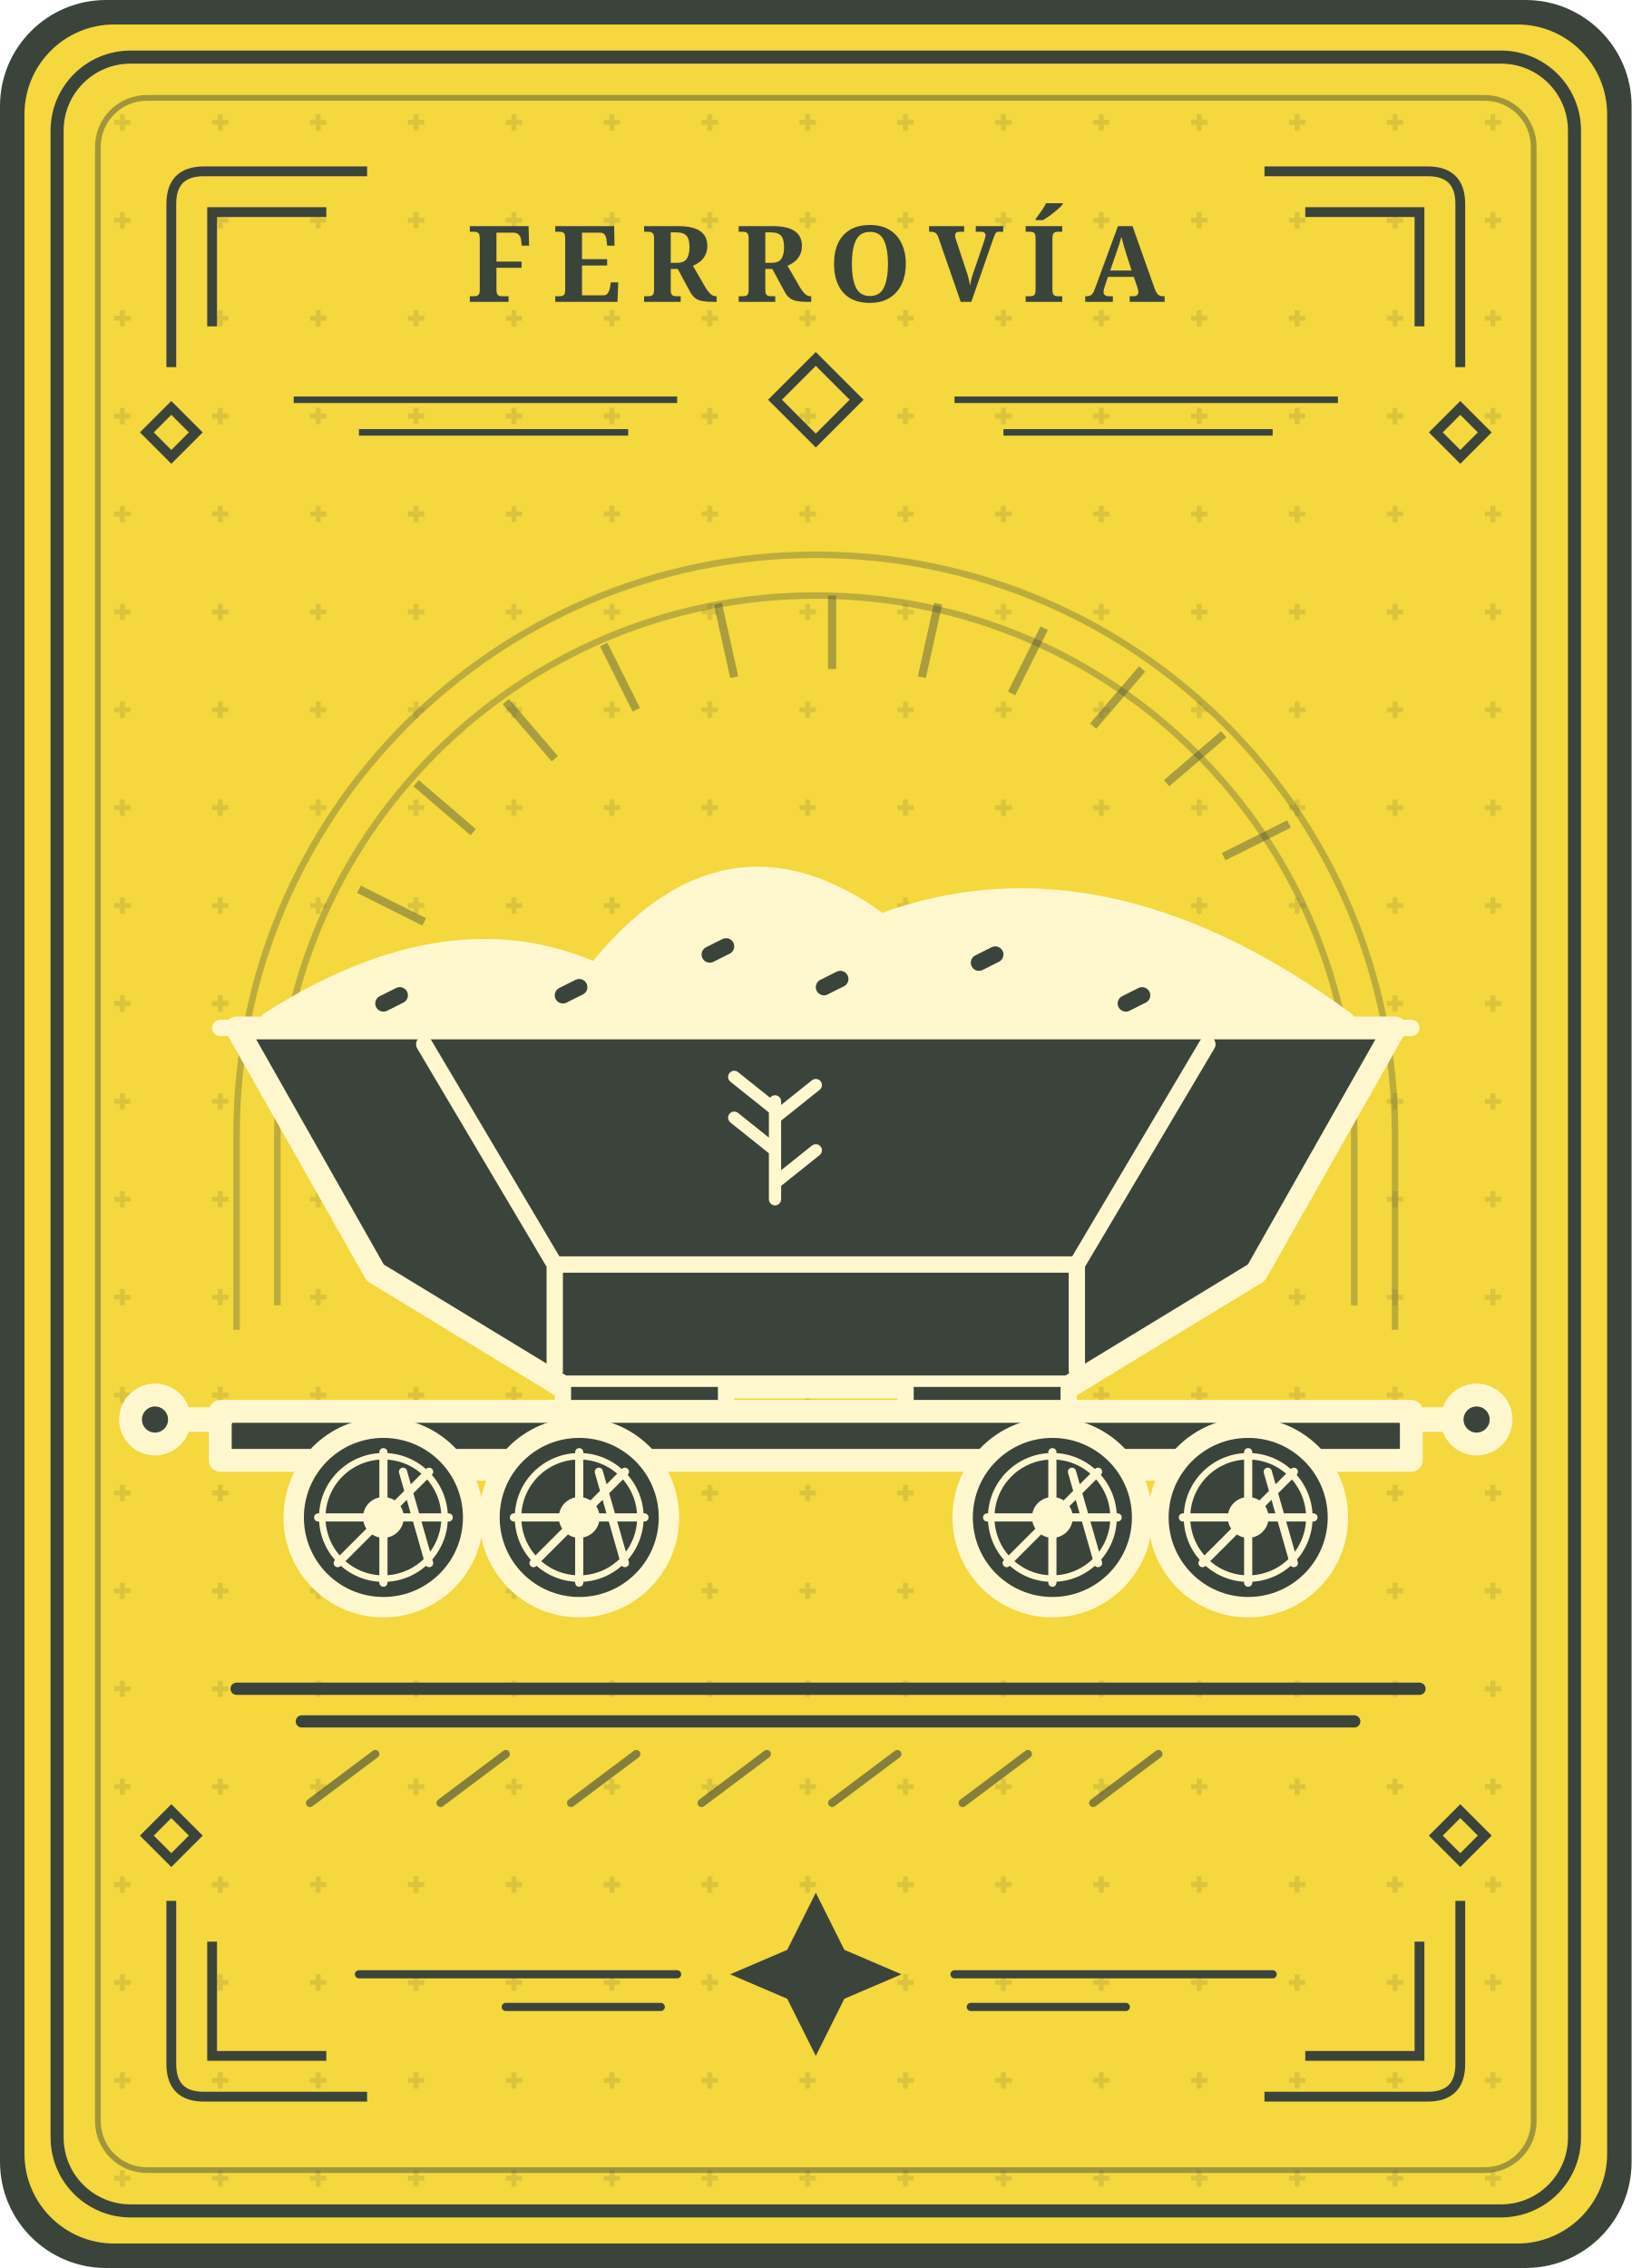
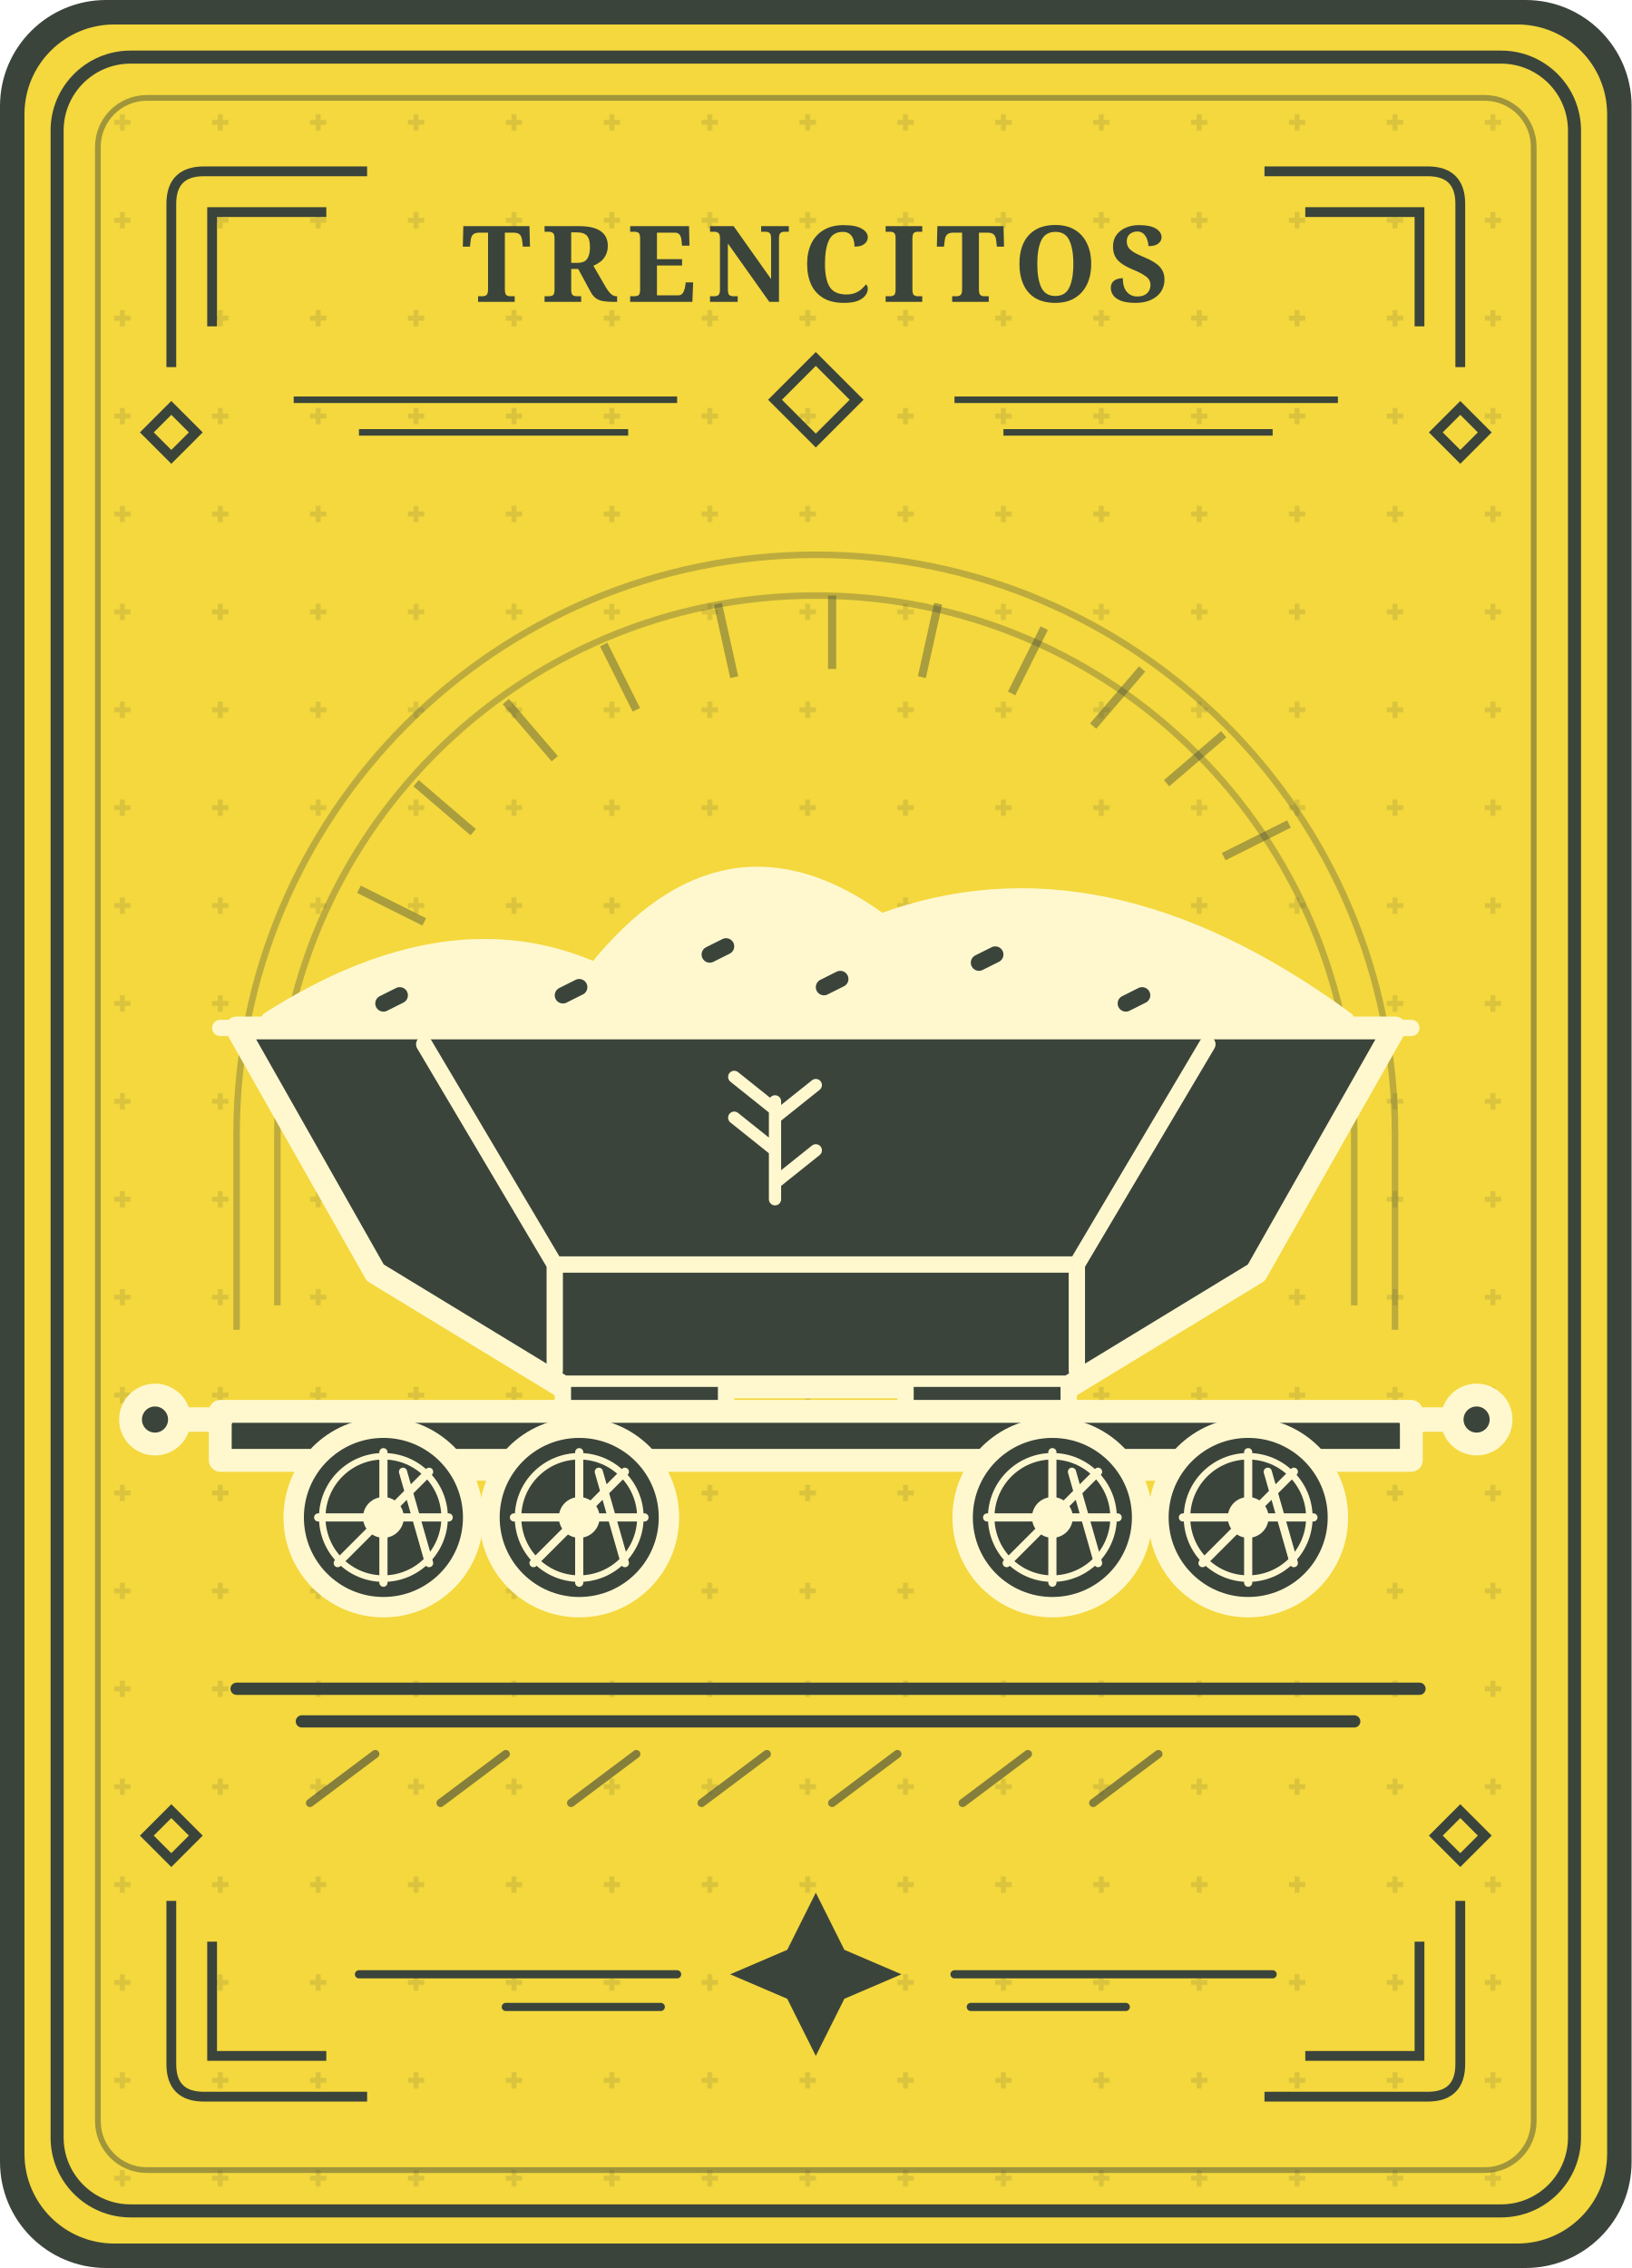
<svg xmlns="http://www.w3.org/2000/svg" viewBox="0 0 200 278" role="img" aria-label="Carta ferroviaria AMARILLO">
  <defs>
    <pattern id="engraved-paper" width="12" height="12" patternUnits="userSpaceOnUse">
      <path d="M2 3h2M3 2v2" fill="none" stroke="#3b443b" stroke-width=".6" opacity=".14" />
    </pattern>
    <path id="corner" d="M21 45V25q0-4 4-4h20M26 40V26h14M18 53l3-3 3 3-3 3Z" />
  </defs>
  <rect width="200" height="278" rx="13" fill="#3b443b" />
  <rect id="suit-field" x="3" y="3" width="194" height="272" rx="11" fill="#f4d83d" />
  <rect x="7" y="7" width="186" height="264" rx="9" fill="url(#engraved-paper)" stroke="#3b443b" stroke-width="1.6" />
  <rect x="12" y="12" width="176" height="254" rx="6" fill="none" stroke="#3b443b" stroke-opacity=".45" stroke-width=".7" />
  <g fill="none" stroke="#3b443b" stroke-width="1.2">
    <use href="#corner" />
    <use href="#corner" transform="translate(200 0) scale(-1 1)" />
    <use href="#corner" transform="translate(0 278) scale(1 -1)" />
    <use href="#corner" transform="translate(200 278) scale(-1 -1)" />
  </g>
-   <text x="100" y="37" text-anchor="middle" font-family="Georgia,serif" font-weight="bold" font-size="13" letter-spacing="2.4" fill="#3b443b">FERROVÍA</text>
+   <text x="100" y="37" text-anchor="middle" font-family="Georgia,serif" font-weight="bold" font-size="13" letter-spacing="1.3" fill="#3b443b">TRENCITOS</text>
  <g fill="none" stroke="#3b443b">
    <path d="M36 49H83m34 0h47M44 53H77m46 0h33" stroke-width=".8" />
    <path d="M100 44l5 5-5 5-5-5Z" stroke-width="1.2" />
    <path d="M29 163V139a71 71 0 0 1 142 0v24M34 160V139a66 66 0 0 1 132 0v21" opacity=".3" stroke-width=".8" />
    <path d="M44 109l8 4m-1-17 7 6m4-16 6 7m6-14 4 8m10-13 2 9m12-10v9m13-8-2 9m15-6-4 8m16-3-6 7m16 1-7 6m15 5-8 4" opacity=".4" stroke-width="1" />
  </g>
  <g id="wagon-yellow" data-cargo="grano" stroke-linejoin="round" stroke-linecap="round">
    <g fill="#3b443b" stroke="#fff8cf" stroke-width="2.8">
      <path d="M33 125q22-14 40-6 16-20 35-6 27-10 57 12" fill="#fff8cf" stroke-width="2" />
      <path d="M29 126H171l-17 30-23 14H69l-23-14Z" />
      <path d="M27 126H173M52 128l16 27h64l16-27M69 170v7h20v-7m22 0v7h20v-7M68 155v13m64-13v13" stroke-width="2" />
      <path d="M95 147v-12m0 6-5-4m5 0 5-4m-5 12 5-4m-5-5-5-4" stroke-width="1.5" />
      <path d="M47 123l2-1m20 0 2-1m16-4 2-1m12 5 2-1m17-2 2-1m16 6 2-1" stroke="#3b443b" stroke-width="2" />
      <path d="M27 173H173v6H27Z" />
      <path d="M21 174H27m146 0h6M42 180H77m46 0h35" stroke-width="3" />
      <circle cx="19" cy="174" r="3" />
      <circle cx="181" cy="174" r="3" />
    </g>
    <g transform="translate(47 186)">
      <circle r="11" fill="#3b443b" stroke="#fff8cf" stroke-width="2.5" />
      <circle r="7.5" fill="none" stroke="#fff8cf" stroke-width=".8" />
      <path d="M0-8V8M-8 0H8m-5.6-5.6L5.6 5.6m-11.2 0L5.6-5.6" stroke="#fff8cf" stroke-width="1" />
      <circle r="2.5" fill="#fff8cf" />
    </g>
    <g transform="translate(71 186)">
      <circle r="11" fill="#3b443b" stroke="#fff8cf" stroke-width="2.5" />
      <circle r="7.5" fill="none" stroke="#fff8cf" stroke-width=".8" />
      <path d="M0-8V8M-8 0H8m-5.6-5.6L5.6 5.6m-11.2 0L5.6-5.6" stroke="#fff8cf" stroke-width="1" />
      <circle r="2.5" fill="#fff8cf" />
    </g>
    <g transform="translate(129 186)">
      <circle r="11" fill="#3b443b" stroke="#fff8cf" stroke-width="2.5" />
      <circle r="7.5" fill="none" stroke="#fff8cf" stroke-width=".8" />
      <path d="M0-8V8M-8 0H8m-5.6-5.6L5.6 5.6m-11.2 0L5.6-5.6" stroke="#fff8cf" stroke-width="1" />
      <circle r="2.5" fill="#fff8cf" />
    </g>
    <g transform="translate(153 186)">
      <circle r="11" fill="#3b443b" stroke="#fff8cf" stroke-width="2.5" />
      <circle r="7.5" fill="none" stroke="#fff8cf" stroke-width=".8" />
      <path d="M0-8V8M-8 0H8m-5.6-5.6L5.6 5.6m-11.2 0L5.6-5.6" stroke="#fff8cf" stroke-width="1" />
      <circle r="2.5" fill="#fff8cf" />
    </g>
  </g>
  <g id="rail-ornament" fill="none" stroke="#3b443b" stroke-linecap="round">
    <path d="M29 207H174m-137 4h129" stroke-width="1.5" />
    <path d="M46 215l-8 6m24-6-8 6m24-6-8 6m24-6-8 6m24-6-8 6m24-6-8 6m24-6-8 6" stroke-width="1" opacity=".6" />
    <path d="M44 242H83m34 0h39M62 246H81m38 0h19" stroke-width="1" />
    <path d="M100 232l3.5 7 7 3-7 3-3.5 7-3.5-7-7-3 7-3Z" fill="#3b443b" stroke="none" />
  </g>
</svg>
